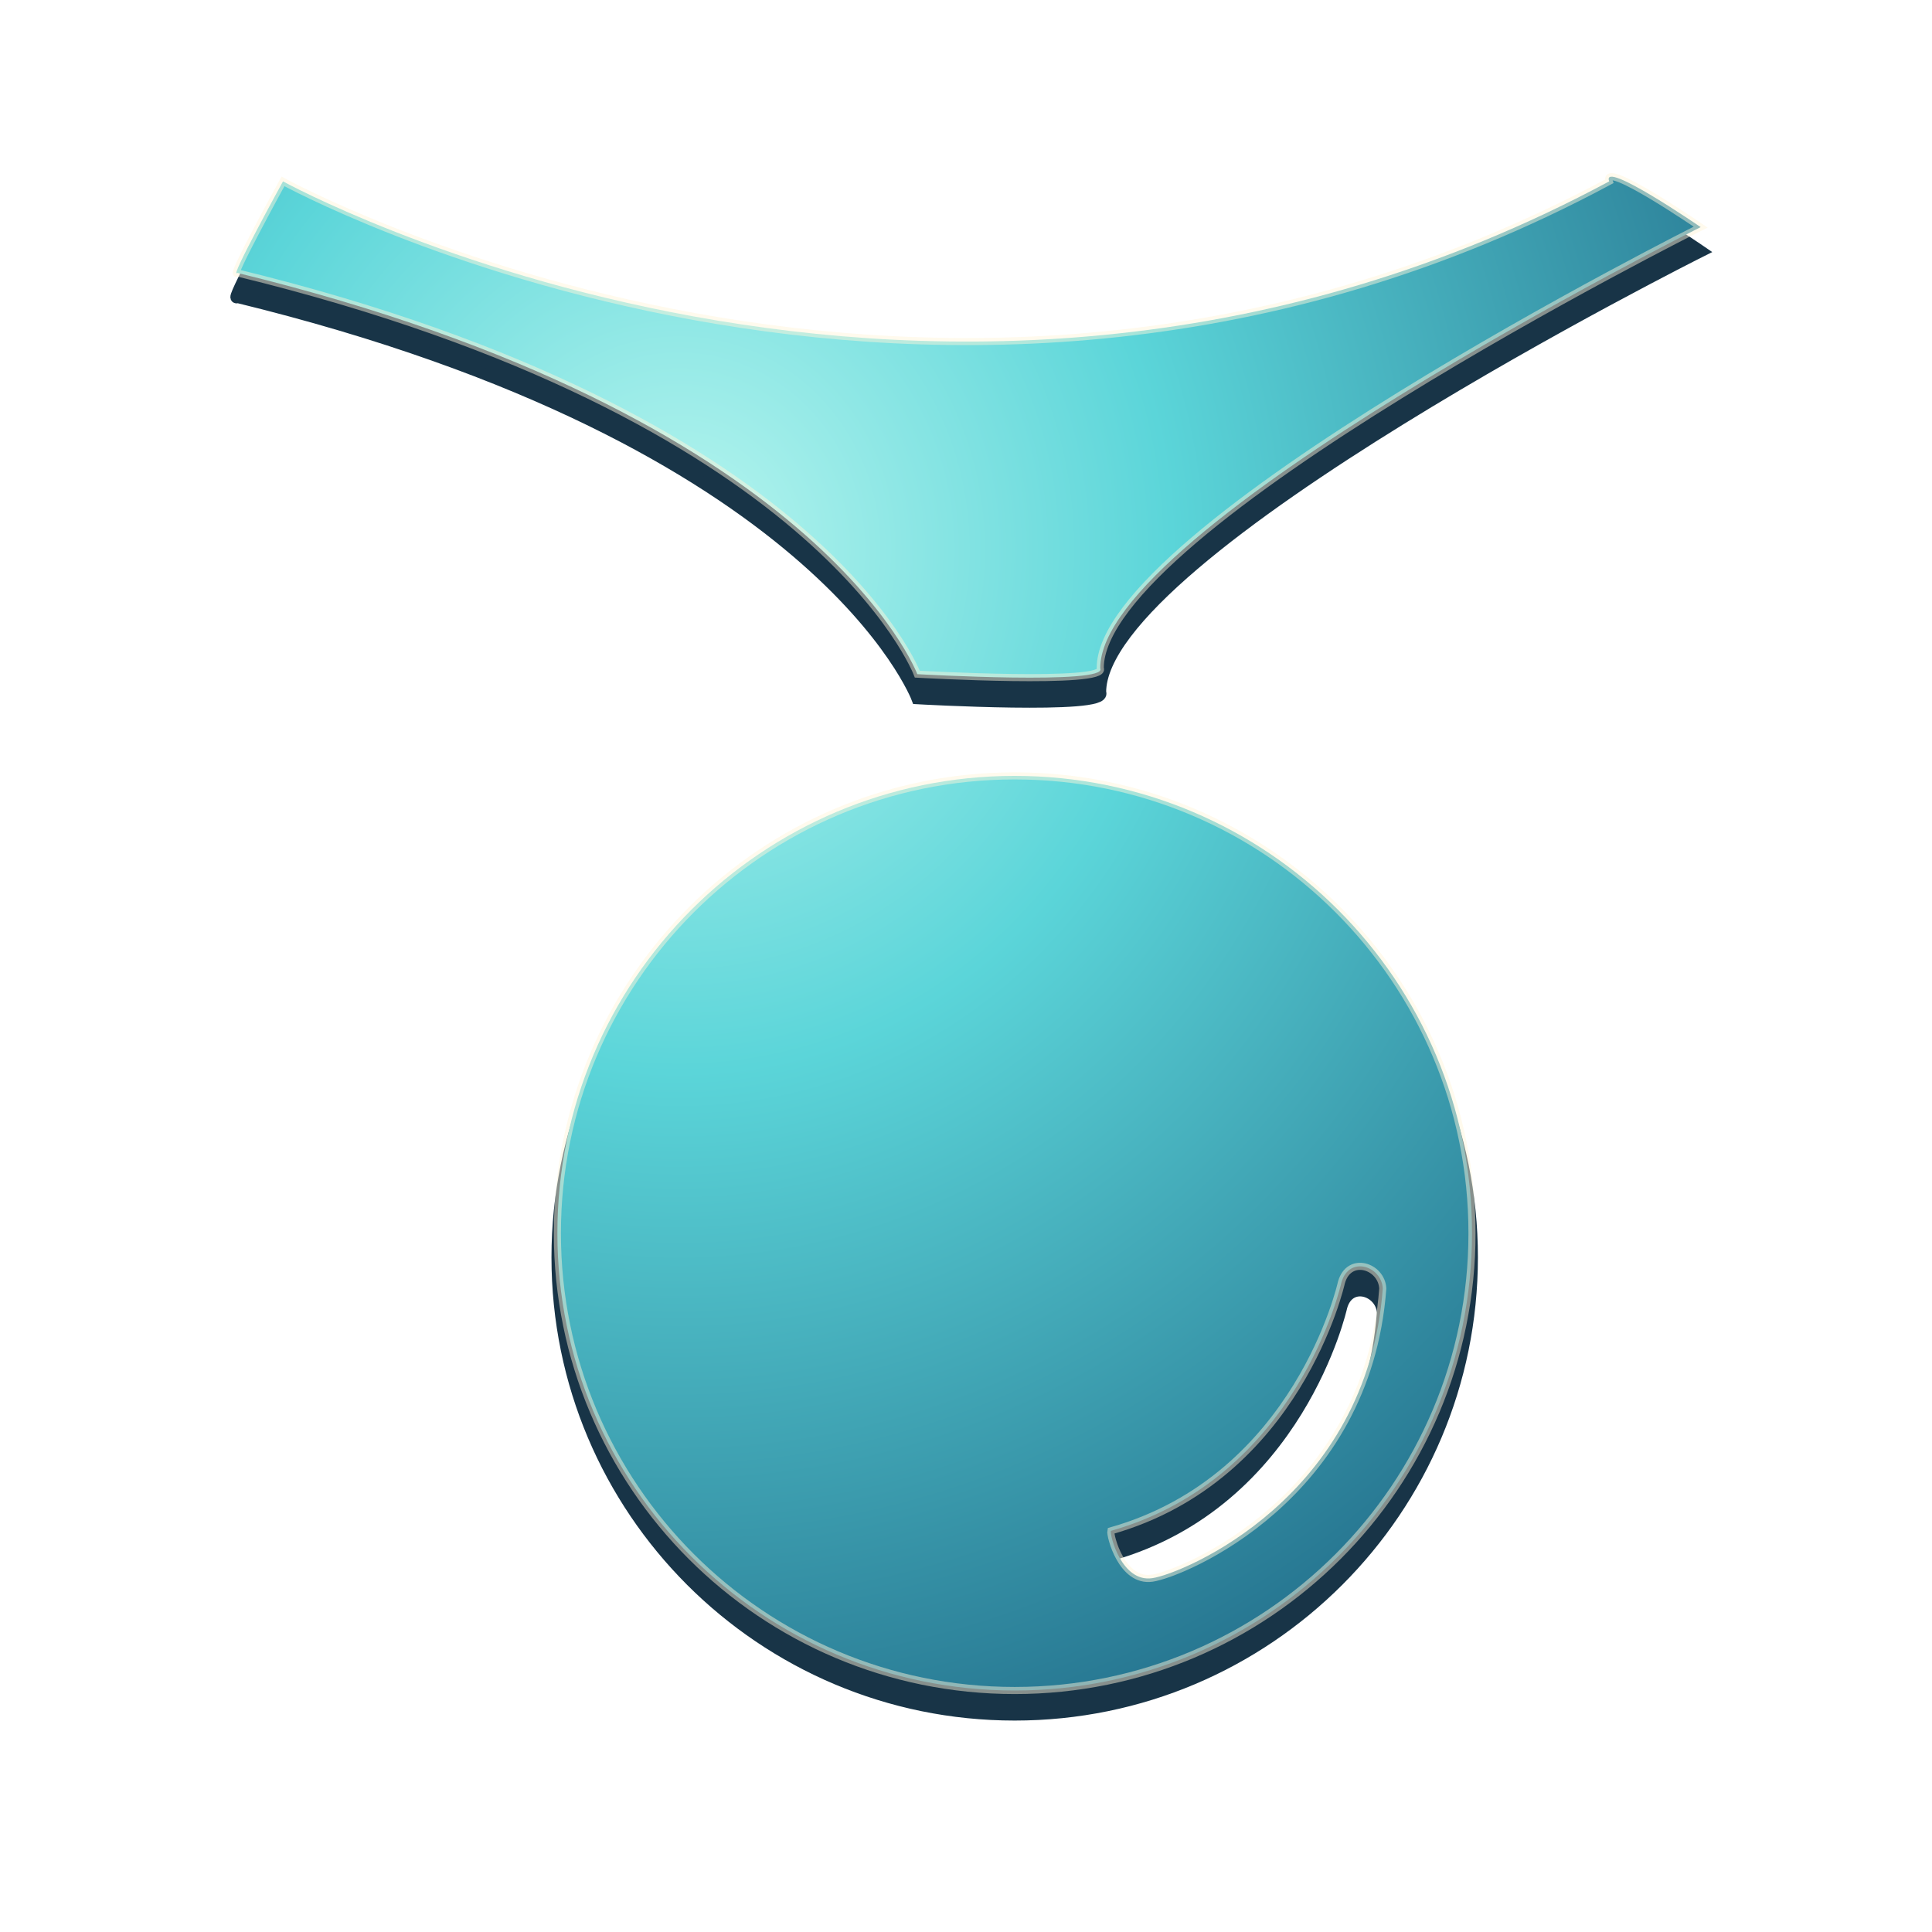
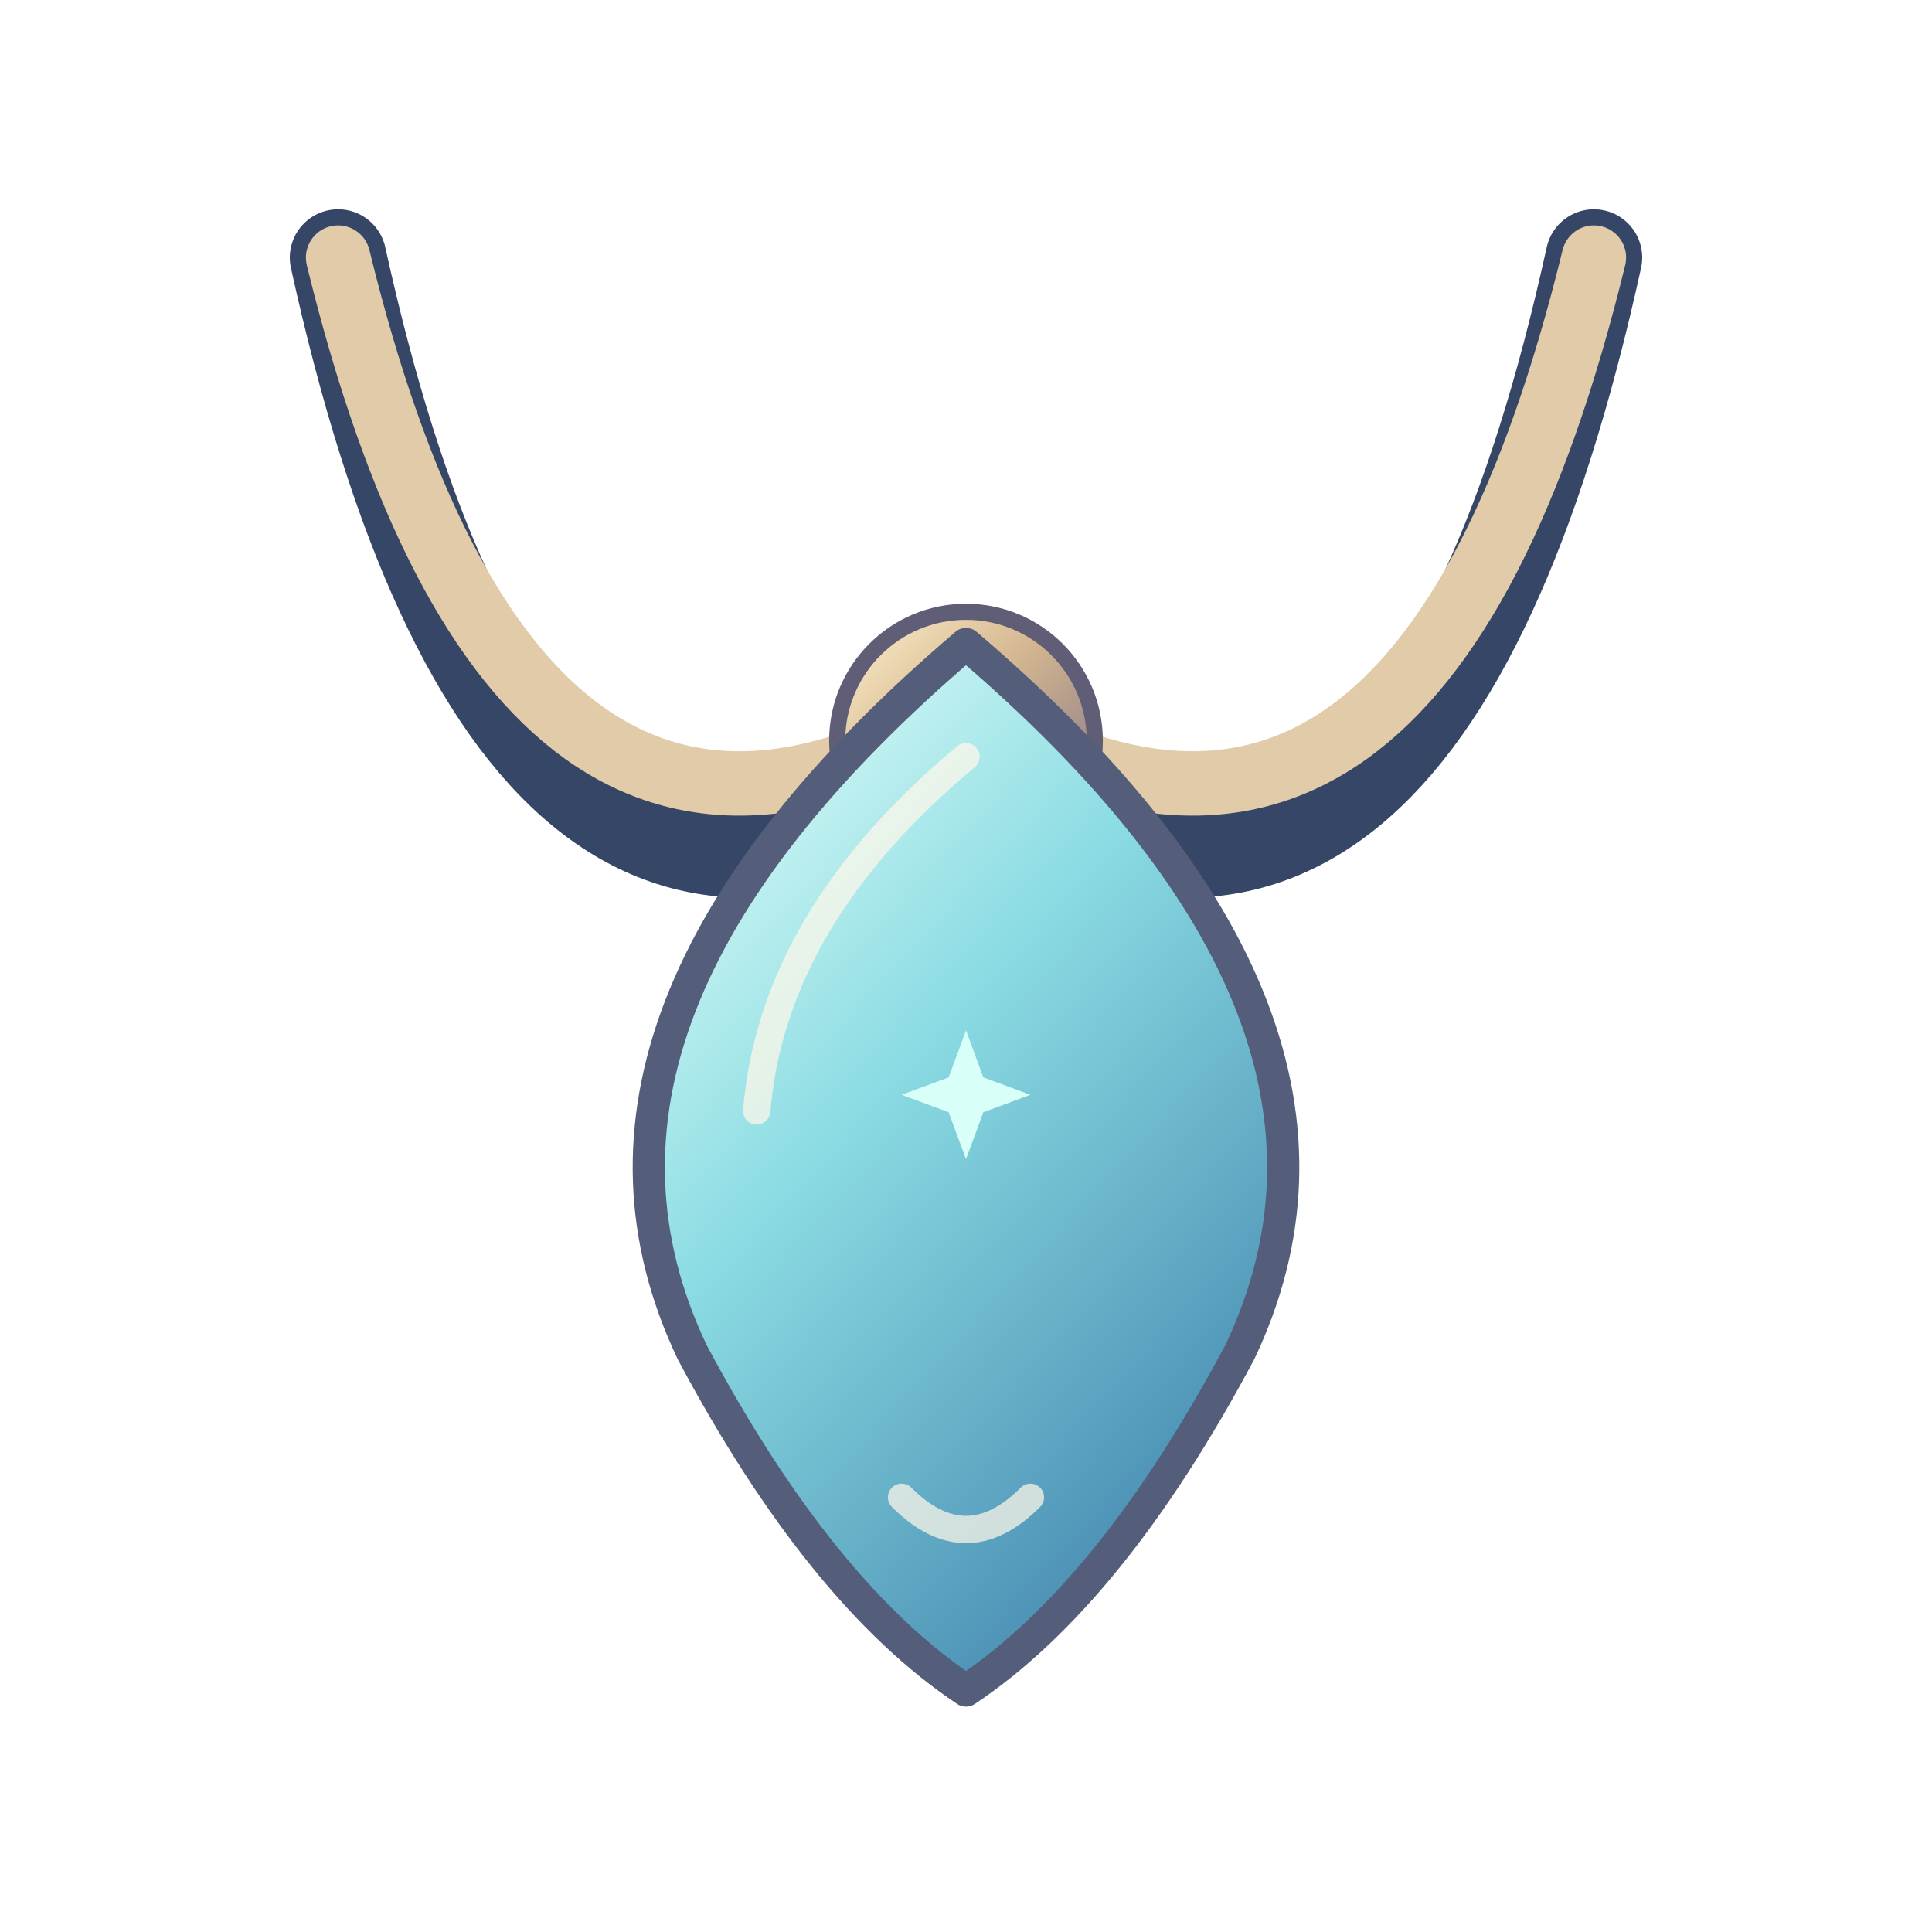
<svg xmlns="http://www.w3.org/2000/svg" width="384" height="384" viewBox="0 0 120 120">
  <defs>
-     <linearGradient id="bronze" x1="0" y1="0" x2=".25" y2="1">
-       <stop stop-color="#fff0c7" />
-       <stop offset=".3" stop-color="#d8b37c" />
-       <stop offset=".65" stop-color="#9b7449" />
-       <stop offset="1" stop-color="#e1c396" />
+     <linearGradient id="acier" x1=".08" y1="0" x2=".86" y2="1">
+       <stop stop-color="#fff9eb" />
+       <stop offset=".22" stop-color="#d8e5ed" />
+       <stop offset=".55" stop-color="#8ea8c3" />
+       <stop offset=".8" stop-color="#577395" />
+       <stop offset="1" stop-color="#b7c9d3" />
    </linearGradient>
-     <linearGradient id="email" x1=".2" y1="0" x2=".75" y2="1">
-       <stop stop-color="#73c9c8" />
-       <stop offset=".36" stop-color="#328b98" />
-       <stop offset="1" stop-color="#184a60" />
+     <linearGradient id="or" x1="0" y1="0" x2="1" y2="1">
+       <stop stop-color="#fff2cd" />
+       <stop offset=".43" stop-color="#d5b891" />
+       <stop offset="1" stop-color="#776884" />
    </linearGradient>
-     <linearGradient id="profond" x2=".4" y2="1">
-       <stop stop-color="#32667b" />
-       <stop offset="1" stop-color="#19394f" />
+     <linearGradient id="violet" x1=".12" y1="0" x2=".8" y2="1">
+       <stop stop-color="#f4eafc" />
+       <stop offset=".46" stop-color="#b5a1d4" />
+       <stop offset="1" stop-color="#645b9b" />
    </linearGradient>
-     <linearGradient id="ivoire" x2=".4" y2="1">
+     <linearGradient id="turquoise" x1=".13" y1="0" x2=".78" y2="1">
+       <stop stop-color="#e6fff9" />
+       <stop offset=".4" stop-color="#8bdce3" />
+       <stop offset="1" stop-color="#3e80ab" />
+     </linearGradient>
+     <linearGradient id="vert" x1=".15" y1="0" x2=".8" y2="1">
+       <stop stop-color="#efffee" />
+       <stop offset=".42" stop-color="#a4ddba" />
+       <stop offset="1" stop-color="#4b947e" />
+     </linearGradient>
+     <linearGradient id="ambre" x1=".12" y1="0" x2=".88" y2="1">
+       <stop stop-color="#fff6dc" />
+       <stop offset=".45" stop-color="#f3c487" />
+       <stop offset="1" stop-color="#ae6680" />
+     </linearGradient>
+     <linearGradient id="cuir" x1=".12" y1="0" x2=".88" y2="1">
+       <stop stop-color="#bd9c84" />
+       <stop offset=".55" stop-color="#856c78" />
+       <stop offset="1" stop-color="#443f68" />
+     </linearGradient>
+     <linearGradient id="nuit" x1="0" y1="0" x2=".35" y2="1">
+       <stop stop-color="#52628d" />
+       <stop offset=".42" stop-color="#31436f" />
+       <stop offset="1" stop-color="#182950" />
+     </linearGradient>
+     <linearGradient id="email" x1="0" y1="0" x2=".2" y2="1">
+       <stop stop-color="#8c77b4" />
+       <stop offset=".47" stop-color="#655b9b" />
+       <stop offset="1" stop-color="#3e4277" />
+     </linearGradient>
+     <linearGradient id="papier" x1=".15" y1="0" x2=".75" y2="1">
      <stop stop-color="#fff9e9" />
-       <stop offset="1" stop-color="#ded4bd" />
+       <stop offset=".53" stop-color="#e9e4e0" />
+       <stop offset="1" stop-color="#bcc9d8" />
    </linearGradient>
-     <linearGradient id="violet" x2=".5" y2="1">
-       <stop stop-color="#e4d5ff" />
-       <stop offset=".4" stop-color="#ad8cdd" />
-       <stop offset="1" stop-color="#65549b" />
-     </linearGradient>
-     <linearGradient id="argent" x2=".5" y2="1">
-       <stop stop-color="#f3f3ec" />
-       <stop offset=".4" stop-color="#b5c3ce" />
-       <stop offset="1" stop-color="#667991" />
-     </linearGradient>
-     <radialGradient id="ambre" cx=".3" cy=".2" r=".9">
-       <stop stop-color="#fff3ad" />
-       <stop offset=".35" stop-color="#efbc54" />
-       <stop offset=".7" stop-color="#b77728" />
-       <stop offset="1" stop-color="#795021" />
-     </radialGradient>
-     <radialGradient id="verre" cx=".3" cy=".25" r=".85">
-       <stop stop-color="#b9f6ef" />
-       <stop offset=".4" stop-color="#5bd5d9" />
-       <stop offset="1" stop-color="#226e8b" />
+     <radialGradient id="lueur">
+       <stop stop-color="#c5f7f5" stop-opacity=".38" />
+       <stop offset="1" stop-color="#c5f7f5" stop-opacity="0" />
    </radialGradient>
  </defs>
-   <g transform="translate(13.1836 12.5) scale(0.367188)">
-     <path d="M150.207,83.081c1.559,2.849-30.943,1-30.943,1S102.831,40.246,4.23,16.2C2.714,17.554,11.966.725,11.966,0.725S122.7,61.691,236.3.725c-1.453-3.884,15.472,7.736,15.472,7.736S150.139,59.356,150.207,83.081Zm-14.471,18.207A77.356,77.356,0,1,1,58.38,178.644,77.356,77.356,0,0,1,135.736,101.288ZM159,237c5.168-.752,36.381-13.625,39-49-0.2-3.824-5.717-5.617-7-1,0,0-7.269,33.019-39,42C151.82,229.773,153.832,237.751,159,237Z" fill="#183447" fill-rule="evenodd" stroke="#183447" stroke-width="2" />
-   </g>
-   <g transform="translate(13.1836 11) scale(0.367188)">
-     <path d="M150.207,83.081c1.559,2.849-30.943,1-30.943,1S102.831,40.246,4.23,16.2C2.714,17.554,11.966.725,11.966,0.725S122.7,61.691,236.3.725c-1.453-3.884,15.472,7.736,15.472,7.736S150.139,59.356,150.207,83.081Zm-14.471,18.207A77.356,77.356,0,1,1,58.38,178.644,77.356,77.356,0,0,1,135.736,101.288ZM159,237c5.168-.752,36.381-13.625,39-49-0.2-3.824-5.717-5.617-7-1,0,0-7.269,33.019-39,42C151.82,229.773,153.832,237.751,159,237Z" fill="url(#verre)" fill-rule="evenodd" />
-     <g opacity=".48">
-       <path d="M150.207,83.081c1.559,2.849-30.943,1-30.943,1S102.831,40.246,4.23,16.2C2.714,17.554,11.966.725,11.966,0.725S122.7,61.691,236.3.725c-1.453-3.884,15.472,7.736,15.472,7.736S150.139,59.356,150.207,83.081Zm-14.471,18.207A77.356,77.356,0,1,1,58.38,178.644,77.356,77.356,0,0,1,135.736,101.288ZM159,237c5.168-.752,36.381-13.625,39-49-0.2-3.824-5.717-5.617-7-1,0,0-7.269,33.019-39,42C151.82,229.773,153.832,237.751,159,237Z" fill="none" fill-rule="evenodd" stroke="#fff4d9" stroke-width="1.2" />
-     </g>
-   </g>
+   <path d="M21 16Q32 66 60 48 88 66 99 16" fill="none" stroke="#364666" stroke-width="6" stroke-opacity="1" stroke-linecap="round" stroke-linejoin="round" />
+   <path d="M21 16Q32 61 60 44 88 61 99 16" fill="none" stroke="#e1cba8" stroke-width="4" stroke-opacity="1" stroke-linecap="round" stroke-linejoin="round" />
+   <circle cx="60" cy="46" r="8" fill="url(#or)" stroke="#605d76" stroke-width="1" />
+   <path d="M60 40Q87 63 77 84 69 99 60 105 51 99 43 84 33 63 60 40Z" fill="url(#turquoise)" stroke="#545d7a" stroke-width="2" stroke-linejoin="round" />
+   <path d="M60 47q-12 10-13 22M56 93q4 4 8 0" fill="none" stroke="#fff9e9" stroke-width="1.7" stroke-opacity="0.72" stroke-linecap="round" stroke-linejoin="round" />
+   <path d="M60 64l1.08 2.92L64 68l-2.92 1.08L60 72l-1.08 -2.92L56 68l2.92 -1.08Z" fill="#d8fff8" stroke="none" stroke-width="0" stroke-linejoin="round" />
</svg>
